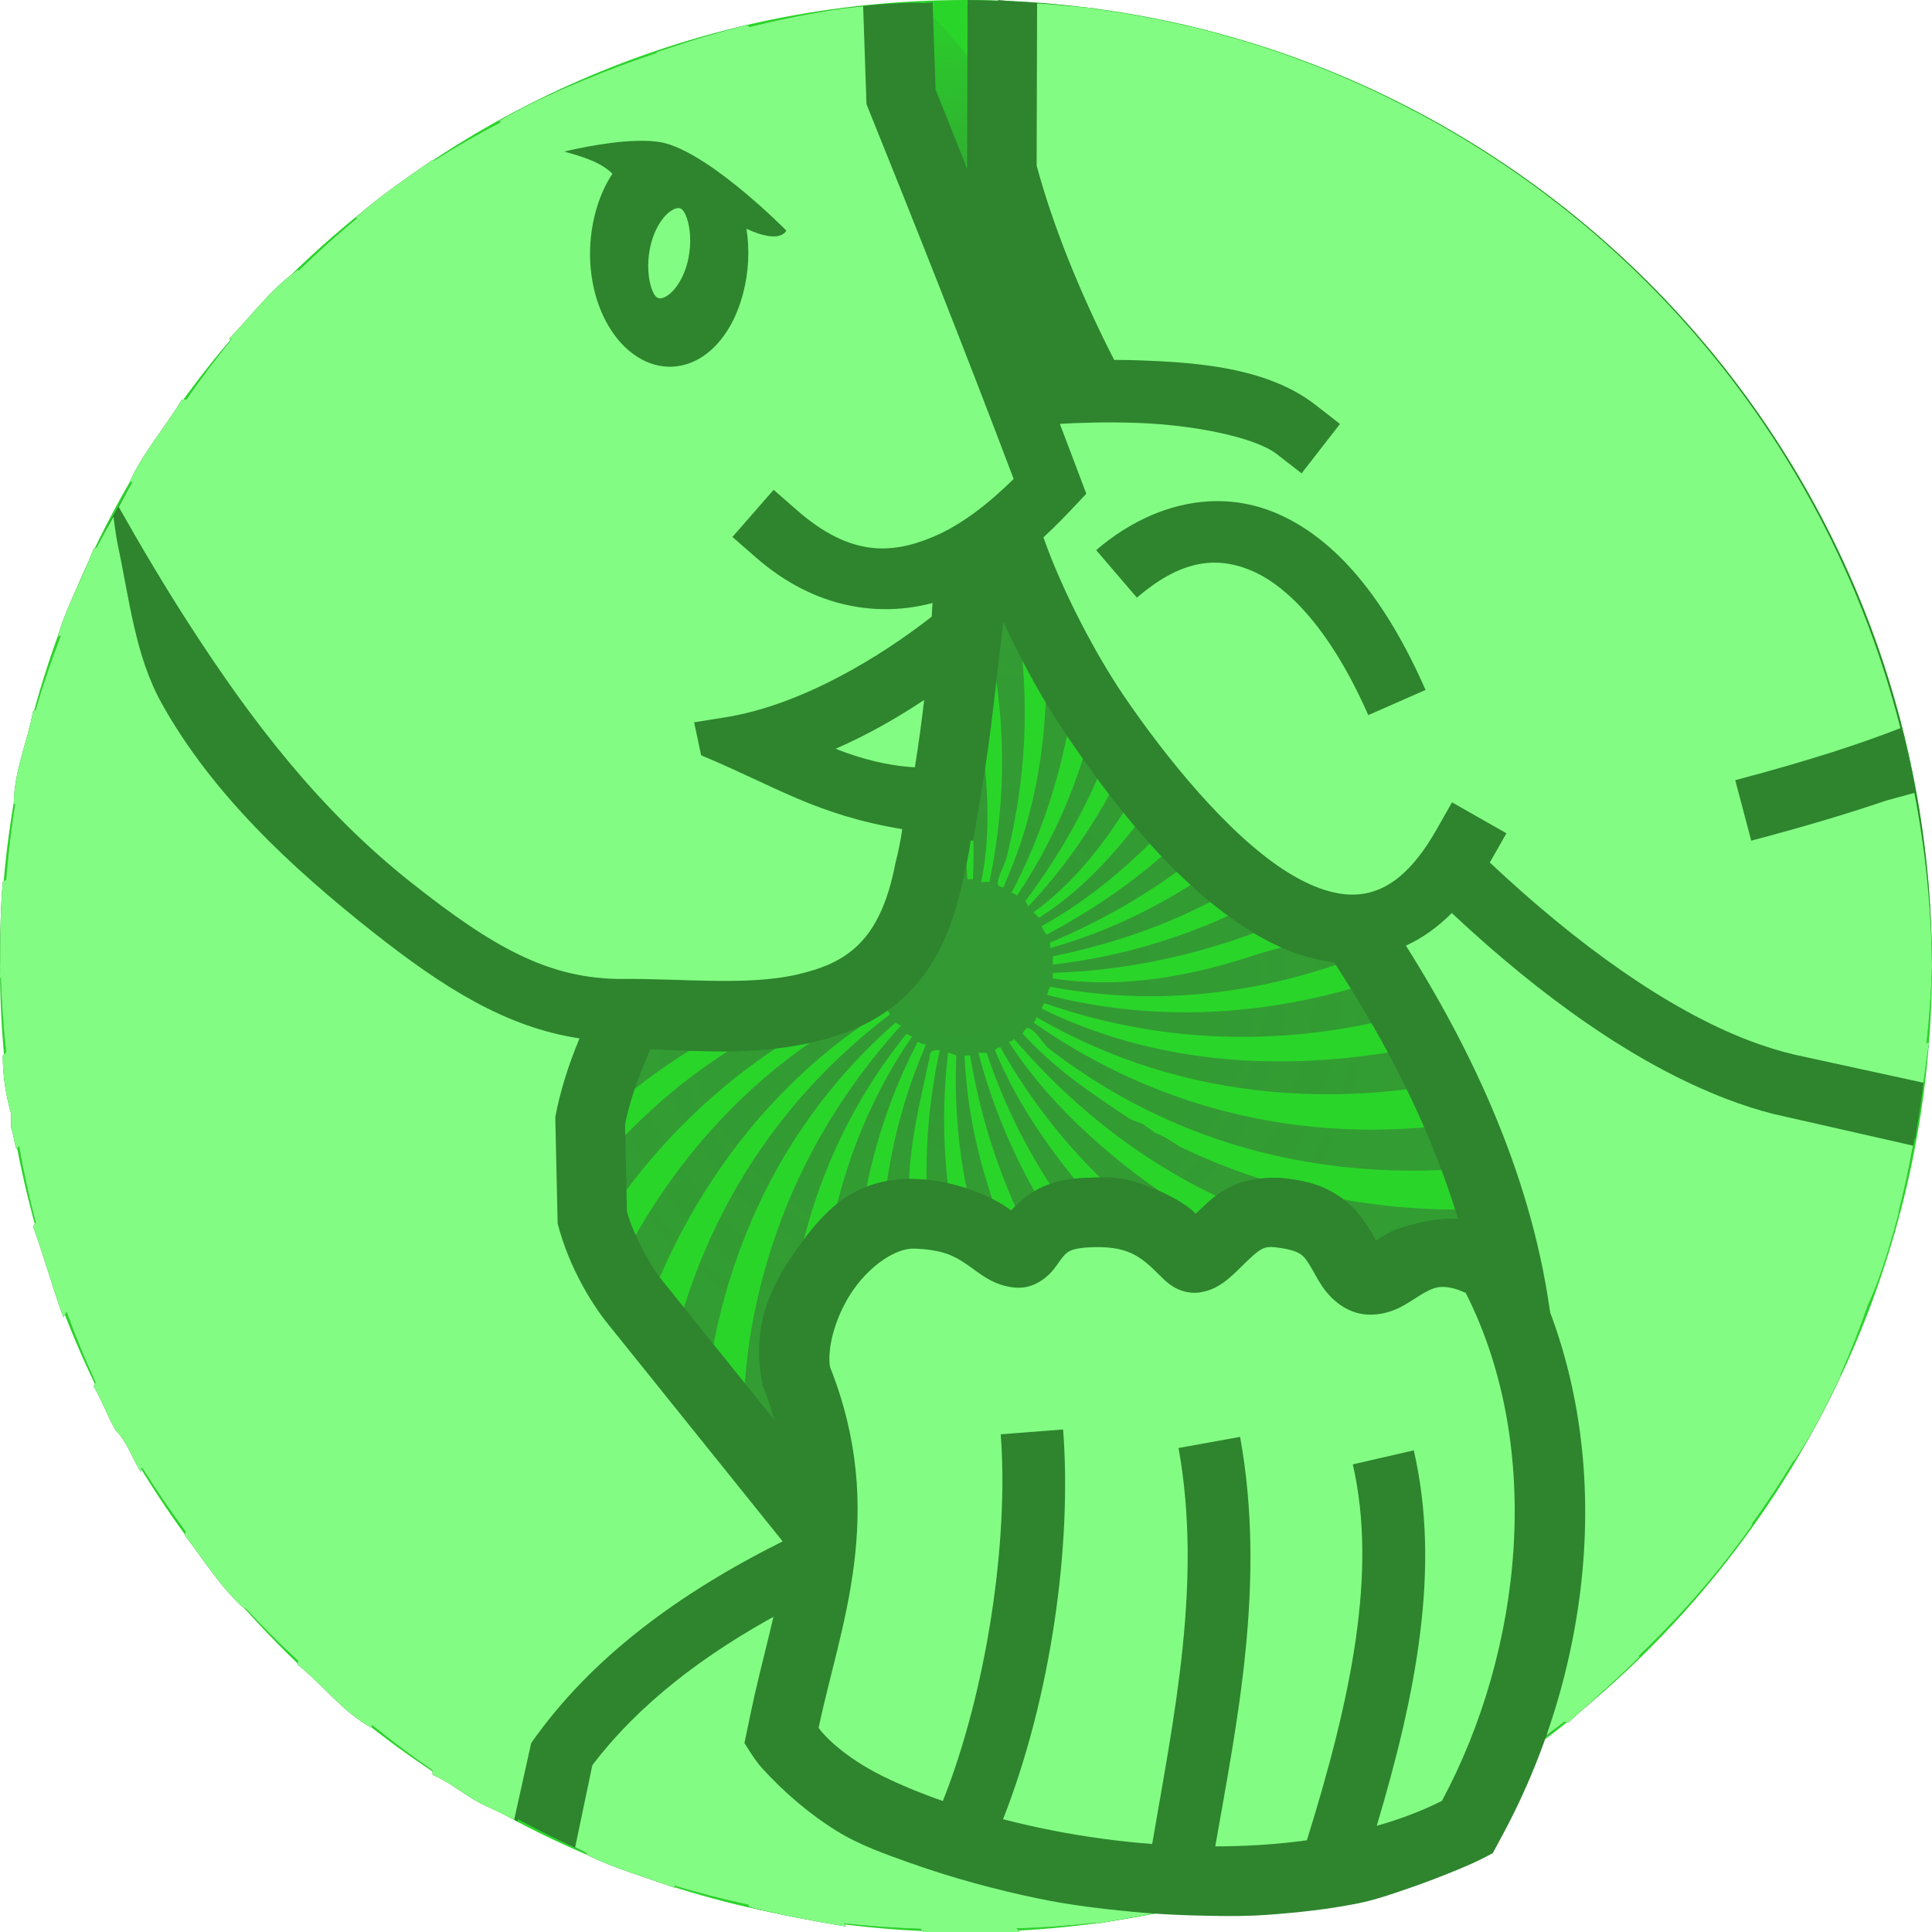
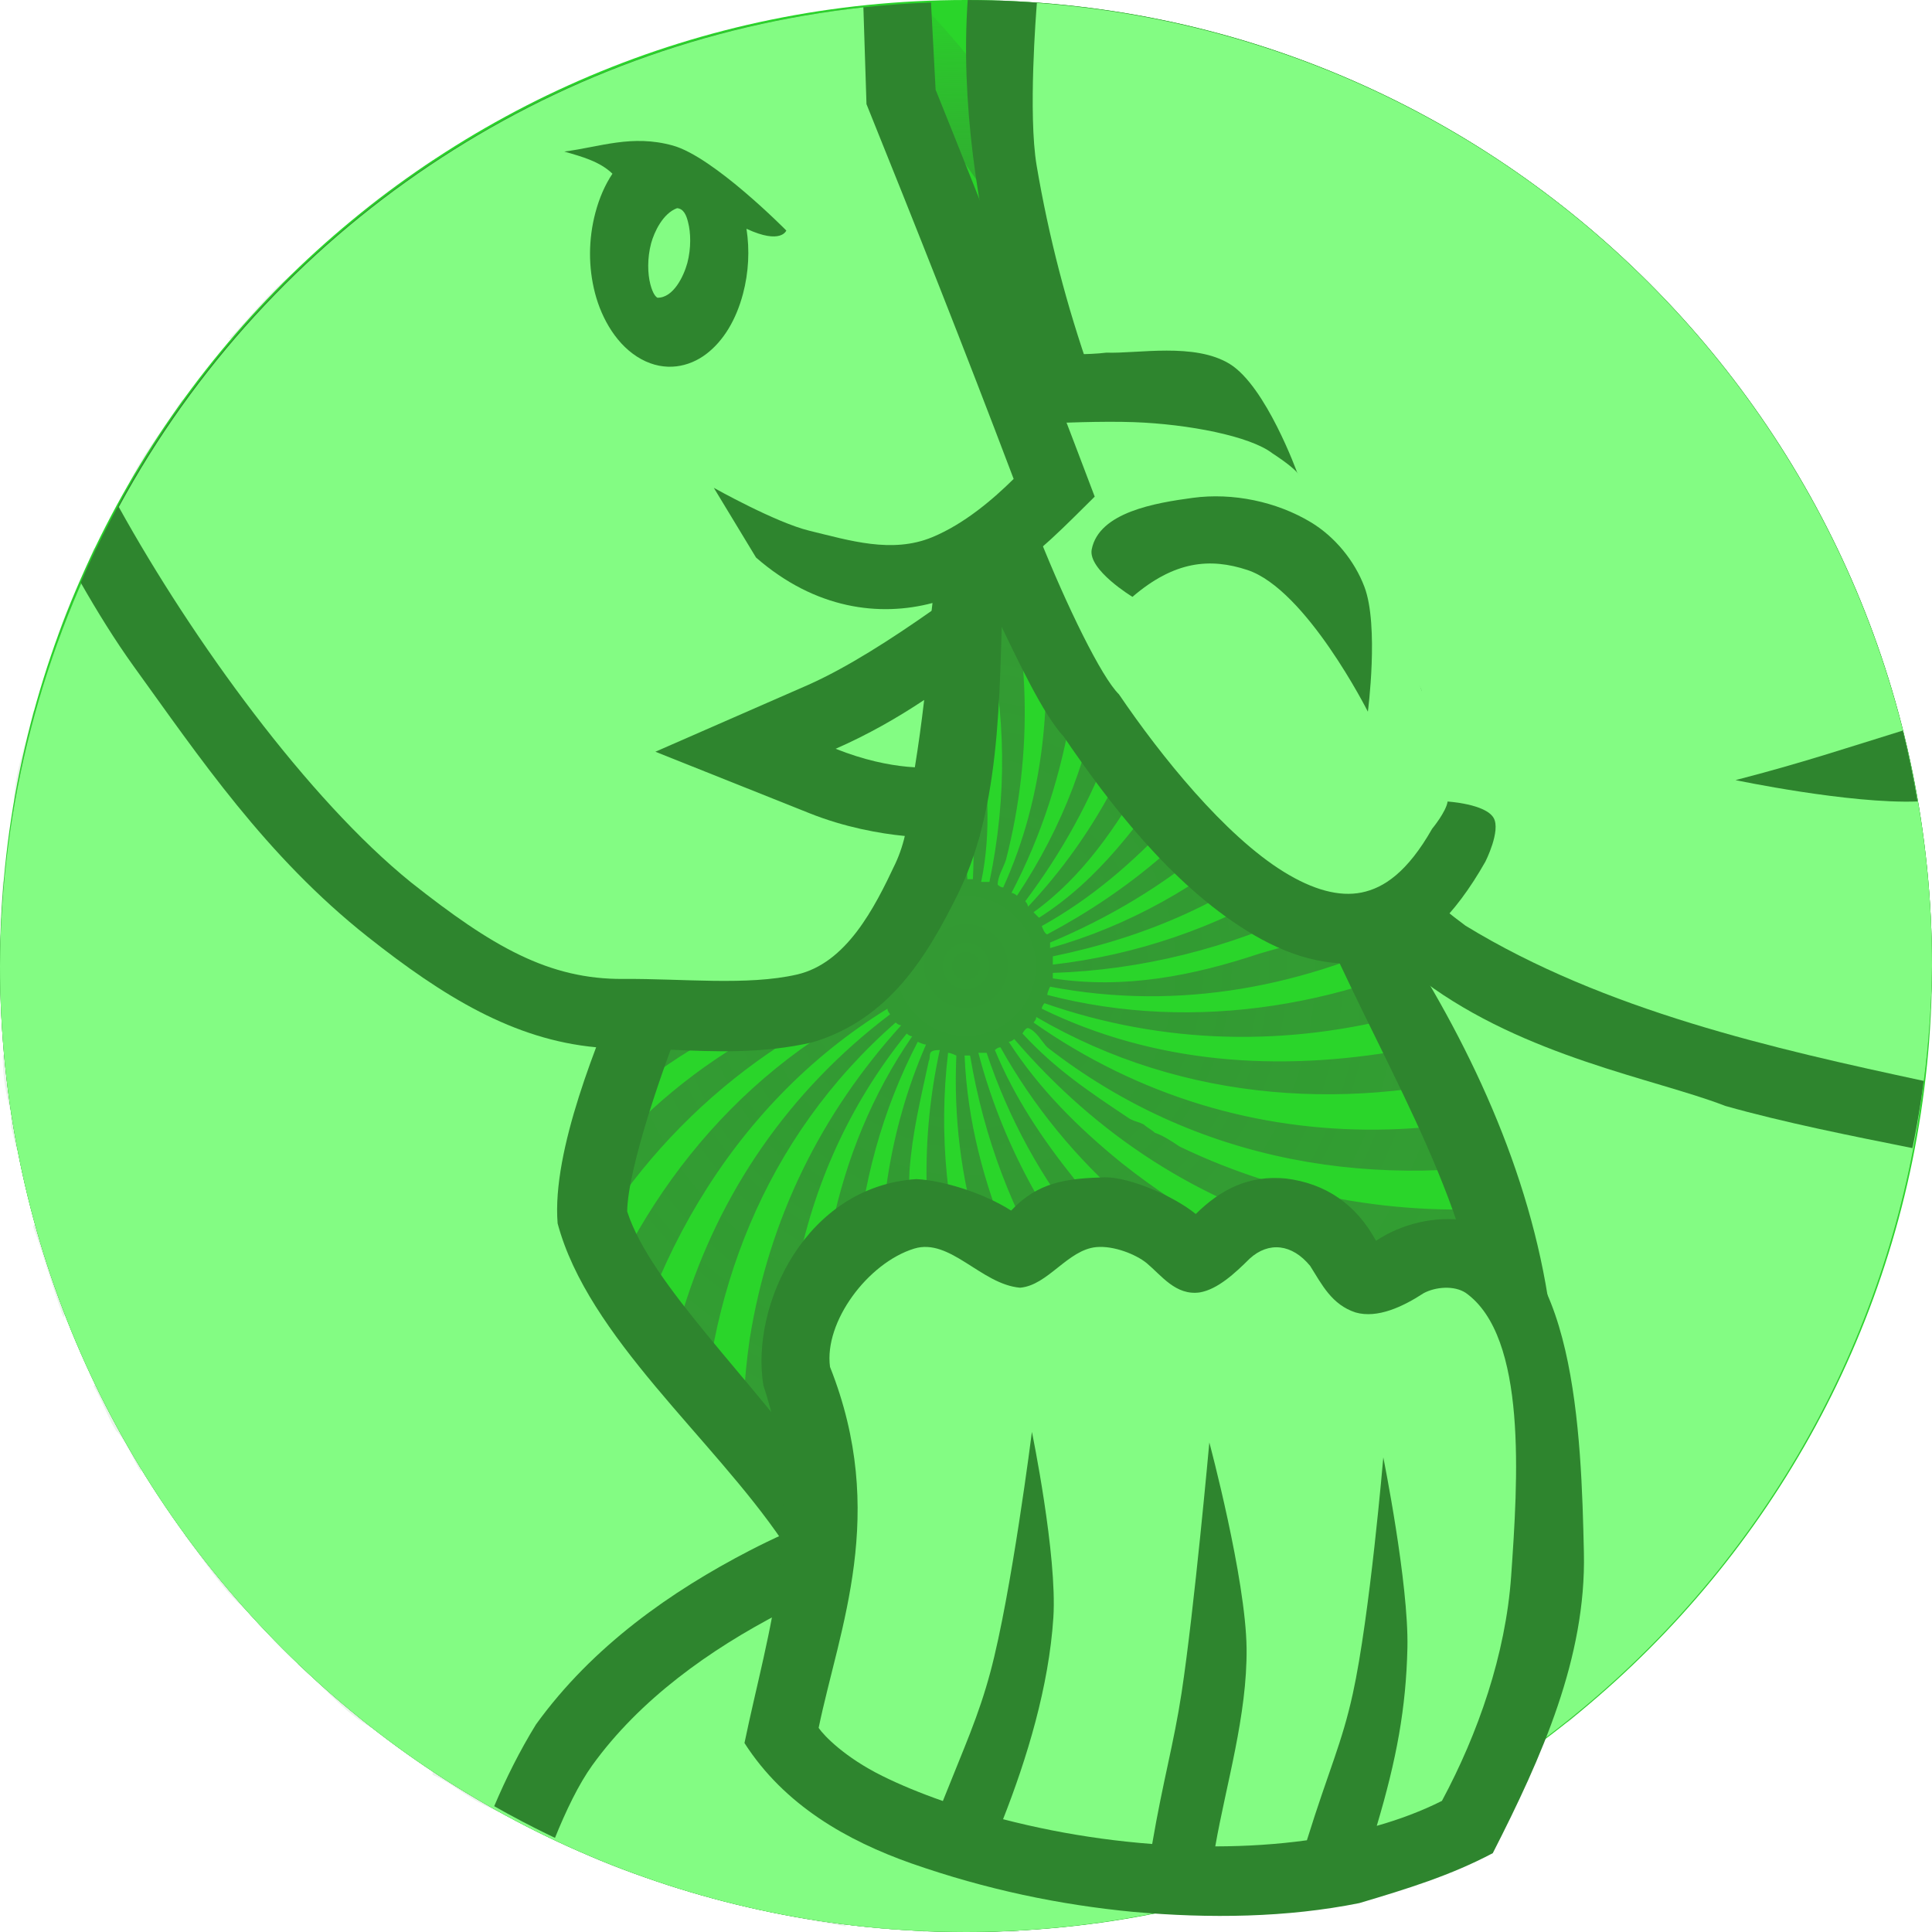
- <svg xmlns="http://www.w3.org/2000/svg" height="500" viewBox="0 0 500 500" width="500">
+ <svg xmlns="http://www.w3.org/2000/svg" xmlns:xlink="http://www.w3.org/1999/xlink" height="500" viewBox="0 0 500 500" width="500">
  <radialGradient id="a" cx="1250" cy="1250.001" gradientTransform="matrix(0 -1 1 0 -.0005 2500)" gradientUnits="userSpaceOnUse" r="250">
    <stop offset="0" stop-color="#393" />
    <stop offset=".738" stop-color="#393" stop-opacity=".9" />
    <stop offset="1" stop-color="#393" stop-opacity=".1" />
  </radialGradient>
  <g transform="translate(-1000 -1000)">
    <circle cx="1250" cy="1250" fill="#2ad52a" r="250" />
    <path d="m1258.918 1271.042c17.114 30.666 44.226 53.498 76.313 67.05 47.089 19.252 101.303 18.539 148.35-.718 3.584-7.846 5.709-15.693 7.876-23.535-44.255 22.827-95.594 29.954-144.808 16.402-20.669-5.701-39.255-15.694-56.348-29.245-11.414-9.268-21.402-19.252-29.245-31.383.712 0 1.425-.713 1.425-.713 21.398 24.962 47.789 42.084 79.167 50.64 47.089 12.131 94.886 6.422 137.683-16.402 1.417-.713 2.834-.713 4.25-1.429 4.292-2.85 7.876-4.988 12.126-7.134 1.417-8.551 2.167-16.406 3.584-24.961-2.875 1.429-5.001 3.567-7.834 5.709-2.875 1.425-5.001 2.846-7.876 4.988-54.173 34.954-120.514 44.23-178.312 16.41-2.125-1.429-4.292-2.859-6.417-3.571-.709-.713-2.125-1.421-2.834-2.134-1.458-.721-2.167-.721-3.58-1.429-10.697-7.134-19.261-12.839-27.82-22.111 0 0 .717-1.433 1.425-1.433 2.146.713 3.571 3.571 4.996 5.001 38.521 29.954 85.61 37.805 132.657 27.816 10.001-2.138 18.544-4.284 27.836-7.843 16.419-7.134 31.379-13.556 46.339-24.261 5-4.271 10.001-7.126 15.002-10.689 2.125-2.146 4.25-4.28 7.126-6.426-.709-8.559-.709-16.398-1.417-24.961-2.167 2.138-4.292 4.992-6.417 7.13-5.001 4.284-9.293 7.851-13.585 12.127-5.667 4.992-12.085 8.559-17.794 13.552-5 3.567-10.001 5.709-15.002 8.555-55.631 33.529-123.389 37.096-178.308-1.421 0 0 .712-.717.712-1.425 77.042 44.939 176.887 9.272 227.518-58.491-2.125-7.847-4.25-16.41-5.709-24.249-28.503 44.935-72.008 79.885-126.931 91.295-32.129 5.709-64.216 3.571-93.452-10.697 0-.713.712-1.425.712-1.425 30.649 10.701 62.778 11.414 94.157 2.854 17.835-4.997 33.504-12.843 49.922-22.824 8.584-5.705 15.002-11.414 22.836-17.831 12.126-11.41 22.086-22.115 32.087-36.38 5-7.847 10.001-14.981 14.252-23.545-3.542-7.838-5.709-15.685-9.959-22.815-4.292 11.406-10.001 22.107-16.419 32.808-7.126 11.414-14.252 21.398-23.544 31.379-14.252 14.985-29.253 27.82-47.797 37.805-35.629 19.261-76.3 26.395-114.822 16.406 0-.708.717-2.138.717-2.138 33.512 6.417 66.349 0 96.269-14.981 30.67-15.69 54.965-39.23 73.467-69.184 10.001-16.406 17.127-32.096 22.836-49.219-5-7.134-8.543-14.26-14.252-20.682-3.584 17.831-9.293 34.233-17.835 50.635-.709 1.438-.709 2.859-1.417 4.284-15.71 29.245-35.671 52.777-64.216 72.042-6.417 4.28-13.543 7.13-19.96 11.414-6.418 3.563-13.543 4.997-20.669 7.13-17.127 5.705-34.971 9.276-53.514 6.417v-1.421c22.844-.713 45.639-6.417 66.349-16.41 2.125-1.421 4.25-2.134 6.417-3.567 14.96-8.559 27.087-18.54 39.213-30.671 3.584-4.28 7.126-7.843 10.71-12.127 1.417-2.138 2.834-4.28 5.001-6.417 20.669-30.675 33.504-62.049 37.796-96.999-5.709-6.426-11.418-12.843-17.835-17.831-.709 42.076-12.835 81.31-38.504 116.969-27.128 36.375-65.633 59.924-109.146 64.908 0-.713 0-2.138 0-2.138 24.261-4.992 45.639-14.26 64.932-29.954 19.961-16.41 34.921-34.954 46.339-57.061 16.419-33.525 23.544-69.909 21.419-106.284-6.459-4.996-12.877-9.98-20.002-14.26 2.167 17.831 2.875 35.663 1.417 54.211-1.417 9.98-2.834 19.256-4.959 29.237-3.584 14.981-8.584 28.529-15.71 42.093-19.961 37.792-53.506 68.471-94.144 79.885 0-.713 0-1.433 0-1.433 30.678-12.839 55.64-33.517 74.183-62.766 2.833-4.276 5-9.272 7.126-13.552 7.834-13.552 12.126-27.099 14.96-42.084 0-1.421 1.458-2.142 1.458-3.567 5.709-31.387 5.709-62.053-2.167-92.011-7.126-4.28-14.252-7.847-22.086-10.697 12.127 34.242 14.96 70.613 8.543 107.705-3.542 15.694-7.834 30.67-14.96 44.935-4.292 7.847-8.584 14.977-13.585 22.824-14.96 20.682-32.791 35.663-54.19 47.072-.712 0-1.425-2.134-1.425-2.134 12.835-7.134 23.528-16.41 33.529-27.103 16.377-17.835 27.086-39.234 34.254-62.062 13.543-46.36 7.834-94.862-10.71-138.371-7.876-2.138-15.71-4.992-24.253-6.417 14.252 27.108 24.961 57.061 27.086 88.448 2.125 31.379-2.834 62.762-17.127 91.295-1.417 2.142-2.834 4.28-3.542 6.422-.709.717-1.458 2.138-2.167 2.85-.709 1.429-.709 2.138-1.417 3.567-10.71 14.981-20.677 29.241-36.371 39.226 0 0-.709-.708-1.421-1.421 12.839-9.276 21.394-22.119 29.249-35.667 36.379-60.624 27.087-131.958-8.568-190.44-2.134-2.854-3.567-4.997-4.992-7.851-8.559-.713-16.406-1.421-24.965-2.134 6.417 8.555 12.126 17.115 18.544 26.387 6.422 10.701 10.701 20.686 15.694 31.387 4.996 12.122 7.83 23.536 10.705 36.38 9.251 50.64-2.167 103.417-37.1 140.509 0-.708-.709-1.421-.709-1.421 19.256-25.682 29.224-53.498 31.391-84.169 3.542-54.919-20.694-109.13-58.498-148.36-8.559 0-16.402.708-24.961 2.134 29.953 25.682 52.777 57.774 64.903 95.583.717 2.854.717 4.992 2.146 7.843.712 1.434.712 2.855.712 4.284.712 1.425 1.421 2.142 1.421 3.567 8.559 41.368 4.996 81.31-19.256 117.685 0 0-.712-.713-1.425-.713 7.847-14.977 12.839-30.67 15.694-47.785 2.138-14.985 2.138-29.954 0-44.939-7.847-54.203-40.659-101.283-84.168-131.954-7.847 2.138-15.694 4.28-23.536 7.13 52.069 29.241 92.011 80.606 99.857 141.23 2.85 25.678.712 51.361-9.985 74.892-.712 0-1.429-.713-1.429-.713 0-2.142 1.429-4.28 2.142-6.422 7.134-27.816 6.417-56.344-2.142-83.448-6.413-19.257-14.268-36.384-26.395-52.786-2.138-2.134-3.559-4.28-4.988-6.417-21.398-25.682-46.359-44.935-75.605-59.199-7.847 2.85-14.981 6.417-22.107 10.693 7.126 2.854 14.26 4.992 20.677 9.272 1.429.717 2.854.717 4.28 1.425 29.953 14.981 54.21 34.95 74.183 62.77 26.386 37.092 37.088 79.176 27.816 123.398 0 0-1.429 0-2.138 0 2.846-13.556 1.421-26.391 0-39.951-2.138-17.827-7.851-33.517-16.41-49.206-9.268-18.544-22.107-34.954-37.804-49.935-12.835-11.406-26.386-20.686-41.363-29.241-1.434-.713-2.854-.713-4.284-1.429-13.556-7.126-27.816-12.118-42.084-17.115-7.13 4.997-13.552 9.272-19.969 14.973 27.82 5.001 53.494 14.985 78.455 29.254 1.433.708 1.433 2.138 2.859 2.846 48.501 29.962 81.309 82.743 78.463 139.088h-1.433c-2.138-42.797-23.536-81.31-55.627-109.847-2.142-1.421-4.284-2.85-6.417-4.984-.717-.717-2.15-1.433-3.575-2.142-.717-.717-1.425-2.138-2.846-2.85-32.104-22.828-67.049-34.954-104.862-37.809-7.126 4.992-12.122 12.127-17.827 17.836 44.934-.713 87.735 10.697 125.535 38.517 34.237 24.961 57.065 60.624 63.482 101.279-.709 0-2.142 0-2.142 0-11.41-48.498-45.647-84.165-88.444-105.563-4.992-2.134-9.984-4.284-14.973-5.705-30.678-12.127-63.491-15.69-95.586-12.839-4.28 7.134-9.984 13.547-13.552 21.398 27.82-6.418 55.636-5.705 84.164-.708 1.434 0 2.146 1.421 3.575 1.421 37.088 7.847 69.183 24.961 93.436 53.498.712.713 2.138 1.425 2.85 2.138 11.414 14.981 21.398 29.249 26.386 47.077 0 0-.712.713-1.425.713-22.111-50.644-71.325-84.165-126.244-92.728-14.268-2.138-28.532-2.85-42.797-2.138-16.41.713-32.812 3.567-49.222 7.847-2.842 7.843-7.122 14.977-9.264 22.828 54.206-20.686 116.968-22.111 169.036 8.555 24.257 14.268 42.801 32.817 56.352 56.349-.712 0-2.142.713-2.142.713-23.532-34.95-56.34-54.919-96.286-64.191-46.364-9.989-92.731-2.142-133.378 17.831-1.429 7.847-5.001 15.689-5.001 24.249 12.126-8.559 26.395-14.264 40.659-19.977 16.406-6.413 32.804-9.264 49.927-11.401 53.498-5.709 108.417 13.547 142.654 54.915-.712 0-1.425.717-1.425.717-32.812-32.1-77.746-47.793-122.677-45.651-40.667 2.138-79.18 17.831-111.984 41.372-.717 8.559-.717 16.41-.717 24.962 9.989-9.272 20.686-17.115 32.812-24.249 1.421-.713 2.138-2.142 3.563-2.854 54.21-31.383 121.256-39.23 176.891-6.417 4.28 2.85 7.847 5.705 12.126 7.843 2.854 1.429 4.988 4.28 7.847 6.426 0 0-.717.708-.717 1.421-7.843-5.705-16.406-9.272-24.965-14.268-5.701-2.134-11.41-4.276-17.114-6.418-32.095-9.985-65.624-8.551-98.432.713-26.395 7.847-49.218 21.403-71.325 38.517-1.425.713-1.425 2.859-2.859 3.567-6.417 4.997-11.41 9.989-17.11 15.694 0 4.988.708 9.989 2.134 14.977v3.571c.713 2.134.713 3.563 1.425 5.709 7.847-11.414 17.835-19.977 27.82-29.962 5.709-4.992 11.418-8.555 17.114-13.556 28.532-20.677 59.211-32.812 93.448-35.659 30.666-2.142 62.049 3.567 88.439 19.252-.717.717-1.429 1.433-1.429 1.433-10.697-5.705-21.394-8.563-33.52-10.701-14.973-3.567-29.245-3.567-44.222-2.854-59.915 4.992-111.271 43.51-143.362 92.011 2.846 7.851 4.988 15.689 7.843 23.536 21.398-40.659 54.919-74.896 97.007-94.149 12.835-5.709 25.67-9.276 39.938-12.127h4.28c24.257-4.992 48.505-1.421 71.329 6.417 0 .713-.712 1.429-.712 1.429-41.371-9.985-82.034-3.563-118.405 17.119-25.674 14.977-45.651 34.233-63.482 59.199-1.425 2.854-2.846 4.996-4.992 7.847-6.417 10.7-12.122 21.404-17.123 32.1 2.142 3.566 3.575 7.843 5.713 11.409 2.855 2.855 4.276 7.143 6.417 10.698 4.28-14.977 10.697-28.529 17.835-42.075 3.563-6.423 7.13-12.132 11.405-18.549 19.261-26.395 40.663-47.077 69.191-60.628 14.977-7.134 29.958-12.839 46.368-14.973 15.685-2.146 30.662-2.146 46.355 0v2.134c-40.655-3.567-81.318 10.697-113.409 37.8-34.954 29.249-56.348 69.191-66.337 112.701 4.996 6.417 9.272 13.548 15.698 19.257 7.843-84.165 75.6-165.475 163.335-167.621v2.146c-53.494 5.705-99.145 39.943-124.823 87.019-.712 1.416-.712 2.845-1.429 4.274-15.689 27.816-21.398 57.774-23.54 88.445 6.426 4.992 11.418 12.125 19.269 16.407-2.146-19.975.709-38.519 4.271-58.487 5.713-29.245 17.119-54.211 34.962-77.747 23.532-29.958 53.489-50.644 91.29-57.778 0 0 .712.713.712 1.425-9.985 2.854-19.973 7.134-29.962 12.122-2.134 1.433-4.276 2.146-6.421 3.575-16.402 9.98-29.237 22.107-41.363 37.084-17.119 22.115-27.816 44.938-34.237 72.046-2.134 11.414-4.28 22.824-4.992 34.237-.712 14.976 0 30.666 1.425 45.644 3.567 1.429 7.138 4.283 10.701 6.422 3.567 2.14 7.847 3.566 11.41 5.7-11.41-44.219-8.555-92.003 10.701-134.089 16.406-36.379 46.355-65.624 83.455-80.597v2.142c-79.888 39.226-104.854 141.934-76.321 221.111 7.134 3.563 14.977 5.696 22.819 8.556-14.973-34.951-22.107-72.038-17.114-110.556 6.421-47.789 31.387-92.007 72.037-116.977 0 .713.712 1.429.712 1.429-26.386 19.969-44.222 46.364-53.498 76.323-17.11 52.069-8.551 107.7 17.127 154.777 8.555 2.137 16.406 3.563 24.961 4.992-48.505-68.471-55.64-174.034 12.835-233.954 0 0 .717.717 1.433.717-20.686 22.82-34.237 49.927-39.23 81.306-2.863 19.973-2.146 39.23.717 59.206 0 1.426 1.421 2.139 1.421 3.563 3.563 23.537 12.835 43.51 24.249 64.191.717 1.434 2.138 2.147 2.854 3.576 4.28 8.546 9.989 15.689 15.694 22.82h24.961c-23.536-24.25-42.08-52.782-52.069-85.59-.709-2.85-.709-4.997-2.142-7.851-.712-1.421-.712-2.852-.712-4.276-.709-1.429-1.425-2.142-1.425-3.572-9.989-47.073-2.85-94.149 27.107-131.237 0 0 .712.713 1.425.713-20.682 29.958-27.107 67.046-22.823 102.716 6.417 49.923 32.808 94.859 70.612 126.954 7.847-1.426 16.389-2.847 24.265-4.276-12.126-9.272-23.553-18.544-34.246-29.958-7.138-7.846-12.843-14.981-19.265-23.537-9.264-12.843-14.977-25.677-21.394-39.946-2.142-4.992-2.859-9.985-4.992-14.976-11.414-38.522-9.276-79.89 9.268-115.553 0 0 1.429.717 2.142.717-19.261 44.218-13.552 94.866 9.268 137.659 18.552 34.238 46.385 60.633 78.471 79.885 7.834-2.85 15.668-5.705 22.836-9.277-14.293-5.701-25.711-13.547-38.546-22.819-17.835-13.552-32.8-27.105-44.209-45.652-13.552-15.689-20.686-35.662-27.107-55.632-4.28-17.12-5.705-34.237-4.992-51.356.712-9.989 2.85-18.548 4.992-28.533.712-1.425-.712-2.854 2.85-2.854-9.98 45.651 2.15 92.728 31.387 130.533 2.138 2.137 3.563 4.276 4.992 6.417 24.253 28.529 54.215 48.507 88.427 61.346 3.584-2.142 7.876-3.567 11.418-5.704 2.167-2.142 5-3.572 7.876-5.001.709-.71 1.417-1.421 2.125-2.135-36.379-9.277-69.175-27.816-97.007-54.923-3.567-4.28-7.13-7.846-10.697-12.127-27.816-33.525-41.371-75.609-36.371-117.689.704 0 2.138.713 2.138.713-1.433 32.096 7.838 62.054 26.39 89.873 4.988 7.851 9.98 14.273 16.402 21.399 5.717 5.704 11.426 10.696 17.094 16.401 15.71 12.843 32.129 22.828 50.672 30.674 15.668 6.417 31.379 10.698 47.797 14.265 6.417-5.706 12.835-11.409 18.544-17.12-24.253-1.429-47.089-7.138-69.216-16.41-2.834-1.424-4.959-2.137-7.834-3.563-23.544-11.409-43.505-25.674-60.624-45.647-3.567-4.996-7.847-9.272-11.414-14.976-2.854-4.285-4.992-8.569-7.843-12.844-2.142-4.28-4.284-9.272-6.422-13.552-6.422-15.689-10.701-31.387-11.414-48.502h1.429c7.13 42.797 29.958 78.459 65.616 104.146 37.087 26.382 78.467 37.084 121.264 37.084 5.709-6.422 10.71-12.84 15.668-19.973-16.377 2.853-33.504 1.429-49.922 0-15.668-1.431-30.67-5.706-45.63-10.703-5-2.137-10.001-4.275-15.002-6.409-43.505-19.981-77.73-58.499-89.856-104.858h2.138c11.414 34.233 34.237 62.053 65.632 81.314 5 2.85 9.251 4.993 13.543 7.848 40.671 19.968 86.302 24.961 129.806 16.402 5.001-7.126 8.584-14.977 12.127-22.112-67.049 19.262-147.642 8.561-195.427-48.505-.712-.713-2.142-1.421-2.859-2.138-8.555-10.701-15.689-21.394-20.682-33.525 0 0 .712-.708 1.429-.708" fill="url(#a)" fill-rule="evenodd" />
  </g>
-   <path d="m258.201.002c.051.068.096.137.146.205a250 250 0 0 0 -7.943-.197l-.123 43.615c-2.716-6.8-5.447-13.712-8.152-20.428l-.77-22.58a250 250 0 0 0 -3.02.217c-.038-.039-.073-.082-.111-.121-7.242 0-14.037.621-21.121 1.641a250 250 0 0 0 -23.059 4.623c-.255-.182-.5-.378-.756-.559-3.851 1.049-7.702 2.102-11.553 3.236a250 250 0 0 0 -6.939 2.25c-1.681.553-3.362 1.032-5.043 1.643.083.047.163.1.246.146a250 250 0 0 0 -18.771 7.002c-.01 0-.013-.01-.02-.01-.11.04-.208.094-.318.135a250 250 0 0 0 -6.787 2.885c-5.126 2.264-10.11 4.74-15 7.674.186.075.368.141.555.215a250 250 0 0 0 -17.268 9.924c-.139-.049-.275-.102-.414-.15-7.13 4.996-13.553 9.272-19.971 14.973.154.028.305.066.459.094a250 250 0 0 0 -15.059 13.504c-.13-.01-.255-.031-.385-.041-7.126 4.992-12.121 12.127-17.826 17.836.258 0 .512.017.77.014a250 250 0 0 0 -11.676 15.598c-.406.034-.815.042-1.221.078-4.28 7.134-9.984 13.547-13.551 21.398.268-.062.535-.1.803-.16a250 250 0 0 0 -9.338 17.1c-.247.064-.495.113-.742.178-2.842 7.843-7.122 14.977-9.264 22.828.254-.097.515-.177.77-.273a250 250 0 0 0 -6.529 19.238c-.215.105-.441.187-.656.293-1.429 7.847-5.002 15.689-5.002 24.248.119-.084.252-.149.371-.232a250 250 0 0 0 -2.336 19.611c-.289.205-.593.387-.881.594-.614 7.336-.679 14.214-.691 21.396a250 250 0 0 0 -.025.359 250 250 0 0 0 .021.293c0 .982-.021 1.916-.021 2.914.071-.066.146-.124.217-.189a250 250 0 0 0 1.379 19.301c-.299.299-.577.559-.879.861 0 4.988.708 9.988 2.133 14.977v3.572c.713 2.134.713 3.563 1.426 5.709.208-.302.451-.559.662-.857a250 250 0 0 0 4.314 19.83c-.224.334-.468.657-.689.992 2.846 7.851 4.989 15.689 7.844 23.535.259-.491.568-.954.83-1.443a250 250 0 0 0 7.502 18.291c-.155.329-.34.659-.494.988 2.142 3.566 3.575 7.842 5.713 11.408 2.855 2.855 4.276 7.144 6.418 10.699.109-.381.254-.738.365-1.117a250 250 0 0 0 11.303 16.559c-.076.326-.183.642-.258.969 4.996 6.417 9.272 13.547 15.697 19.256.011-.121.037-.242.049-.363a250 250 0 0 0 13.584 13.584c-.025.349-.065.696-.09 1.045 6.426 4.992 11.419 12.125 19.27 16.406-.03-.282-.036-.557-.064-.838a250 250 0 0 0 15.646 11.713c.038.412.062.835.102 1.246 3.567 1.429 7.138 4.283 10.701 6.422 3.567 2.14 7.847 3.567 11.41 5.701-.062-.239-.095-.485-.156-.725a250 250 0 0 0 17.828 8.764c.062.173.102.355.164.527 7.134 3.563 14.976 5.697 22.818 8.557-.085-.198-.154-.401-.238-.6a250 250 0 0 0 19.174 4.957c.114.211.215.428.33.639 8.555 2.137 16.406 3.563 24.961 4.992-.19-.269-.352-.562-.541-.832a250 250 0 0 0 19.869 1.42c.22.275.425.563.645.838h11.057 13.904c-.295-.304-.568-.628-.861-.934a250 250 0 0 0 20.543-1.469c.099.085.193.175.293.26 7.847-1.426 16.39-2.846 24.266-4.275-.351-.269-.689-.542-1.039-.811a250 250 0 0 0 19.701-5.275c.2.121.39.257.59.377 6.974-2.538 13.881-5.152 20.385-8.199a250 250 0 0 0 19.85-9.789c.133.05.261.11.395.16 3.584-2.142 7.876-3.566 11.418-5.703 2.167-2.142 5.002-3.573 7.877-5.002.709-.71 1.417-1.42 2.125-2.133-.033-.01-.065-.021-.098-.029a250 250 0 0 0 15.518-11.617c.336.074.662.159.998.232 2.211-1.966 4.39-3.931 6.572-5.896a250 250 0 0 0 3.32-3c2.99-2.74 5.909-5.48 8.65-8.223-.132-.01-.262-.025-.395-.033a250 250 0 0 0 18.447-19.629c3.877-4.677 7.578-9.422 11.16-14.574-.093.016-.188.023-.281.039a250 250 0 0 0 10.857-16.426c.044-.01.089-.012.133-.021 5.001-7.126 8.585-14.977 12.127-22.111-.067.019-.136.034-.203.053a250 250 0 0 0 7.297-18.584c.011 0 .022-.01.033-.012 1.986-4.349 3.492-8.698 4.838-13.047a250 250 0 0 0 2.438-8.416c.191-.691.409-1.383.6-2.074-.055.029-.113.053-.168.082a250 250 0 0 0 4.182-19.217c.082-.042.153-.087.236-.129.16-.968.261-1.873.406-2.824a250 250 0 0 0 1.795-12.506c.425-3.173.836-6.33 1.383-9.631-.266.132-.474.335-.729.479a250 250 0 0 0 1.438-20.092 250 250 0 0 0 -.01-.354s-0-.01.01-.01c-.01-.094-.01-.181-.016-.275a250 250 0 0 0 -173.297-237.236c-.019 0-.038-.011-.057-.016a250 250 0 0 0 -17.238-4.92c-.785-.196-1.588-.356-2.383-.535a250 250 0 0 0 -23.76-4.371c-.027-.053-.057-.095-.084-.148-1.254-.104-2.429-.208-3.656-.312a250 250 0 0 0 -18.008-1.539c-1.11-.094-2.169-.187-3.301-.281zm1.449 160.945c5.093 11.014 10.927 21.31 16.18 29.049 11.614 17.113 27.816 38.611 48.049 51.125 6.602 4.084 13.825 7.008 21.422 7.939l3.326 5.271c12.265 19.443 22.366 40.058 28.766 61.293-7.43-.438-15.919 2.356-17.459 3.182l-.006.004-.006.004c-2.447 1.315-2.92 1.711-3.809 2.309-.414-.77-.58-1.165-1.867-3.182-.46-.721-2.814-5.152-7.859-8.455-5.046-3.303-9.575-3.996-14.137-4.555l.004.002c-3.467-.426-9.304.052-13.533 2.125-4.229 2.074-6.002 4.062-7.441 5.379l-.002.002v.002c-.923.845-1.205 1.142-1.816 1.746-.551-.498-.671-.711-1.379-1.285-3.982-3.235-14.456-8.417-25.439-8.135-4.265.11-8.041.354-12.689 2.365-4.458 1.929-8.053 5.923-8.271 6.166-.578-.419-.679-.511-1.623-1.145-3.655-2.451-12.824-6.676-22.918-7-15.718-.506-23.553 7.784-30.854 18.068-7.313 10.3-11.437 19.927-9.248 33.414l.314 1.934.723 1.822c.962 2.424 1.552 4.701 2.258 7.023l-29.48-36.68c-1.797-2.309-6.333-9.548-8.602-17.102l-.5-22.643c.951-4.569 2.453-9.626 4.832-15.328l1.713-4.107c12.466.42 26.794 1.676 41.949-1.797 7.926-1.816 17.245-5.149 24.771-12.67 7.437-7.432 11.856-17.638 14.254-29.721.718-2.927 1.441-6.2 1.953-9.85l.682.043 2.621-16.092c.955-5.862 1.796-11.964 2.527-18.24z" fill="#2e852e" />
-   <path d="m268.402.873-.119 41.988c4.05 14.966 10.847 32.256 20.055 50.281 2.219.009 4.497.038 6.869.125 11.444.415 24.284 1.337 35.131 5.768 3.616 1.476 7.009 3.343 10.055 5.711l6.396 4.971-9.939 12.789-6.396-4.969c-5.758-4.473-21.797-7.569-35.834-8.08-8.369-.304-15.732-.033-20.332.236 1.684 4.415 3.371 8.858 5.064 13.355l1.785 4.732-3.469 3.678c-1.899 2.014-4.478 4.714-7.633 7.609 5.159 14.641 14.001 30.967 20.688 40.818 10.866 16.01 27.358 36.483 42.625 45.926 7.634 4.722 14.412 6.535 20.162 5.377 5.751-1.159 11.875-5.253 18.27-16.504l4.004-7.043 14.084 8.008-4.004 7.039c-.102.177-.205.343-.307.518 22.775 21.438 46.13 38.062 67.041 46.062 4.078 1.56 8.038 2.784 11.879 3.686l33.293 7.25a250 250 0 0 0 .139-.961c.425-3.173.836-6.33 1.383-9.631-.266.132-.474.335-.729.479a250 250 0 0 0 1.438-20.092 250 250 0 0 0 -.01-.354s-0-.01.01-.01c-.01-.094-.01-.181-.016-.275a250 250 0 0 0 -4.551-44.154l-7.182 1.949c-9.101 3.111-20.501 6.576-35.033 10.416l-4.139-15.66c19.997-5.286 32.962-9.652 42.744-13.467a250 250 0 0 0 -165.137-176.32c-.019 0-.038-.011-.057-.016a250 250 0 0 0 -17.238-4.92c-.785-.196-1.588-.356-2.383-.535a250 250 0 0 0 -23.76-4.371c-.027-.053-.057-.095-.084-.148-1.254-.104-2.429-.208-3.656-.312a250 250 0 0 0 -11.107-.949zm-45.02.762c-2.085.228-4.159.414-6.275.719a250 250 0 0 0 -23.059 4.623c-.255-.182-.5-.378-.756-.559-3.851 1.049-7.702 2.102-11.553 3.236a250 250 0 0 0 -6.939 2.25c-1.681.553-3.362 1.032-5.043 1.643.083.047.163.1.246.146a250 250 0 0 0 -18.771 7.002c-.01 0-.013-.01-.02-.01-.11.04-.208.094-.318.135a250 250 0 0 0 -6.787 2.885c-5.126 2.264-10.11 4.74-15 7.674.186.075.368.141.555.215a250 250 0 0 0 -17.268 9.924c-.139-.049-.275-.102-.414-.15-7.13 4.996-13.553 9.272-19.971 14.973.154.028.305.066.459.094a250 250 0 0 0 -15.059 13.504c-.13-.01-.255-.031-.385-.041-7.126 4.992-12.121 12.127-17.826 17.836.258 0 .512.017.77.014a250 250 0 0 0 -11.676 15.598c-.406.034-.815.042-1.221.078-4.28 7.134-9.984 13.547-13.551 21.398.268-.062.535-.1.803-.16a250 250 0 0 0 -3.58 6.555c5.913 10.5 12.063 20.812 18.385 30.6 15.879 24.586 33.52 47.781 57.264 66.561 20.921 16.547 35.568 25.12 54.982 24.975 15.223-.113 32.052 1.798 44.852-1.135 12.797-2.932 21.558-8.458 25.477-28.688.736-2.981 1.398-5.918 1.793-8.947-22.396-3.723-32.819-11.104-52.047-19.109l-1.811-8.539 7.996-1.279c19.824-3.168 40.19-15.665 53.49-26.064.076-1.169.139-2.352.205-3.529-13.601 3.599-30.293 1.663-45.674-11.771l-6.102-5.328 10.658-12.201 6.1 5.328c13.828 12.078 24.515 11.254 34.941 6.943 8.374-3.462 15.82-9.889 21.078-15.082-12.892-34.065-25.519-65.838-38.086-96.998zm-58.689 34.816c2.868-.085 5.576.082 7.697.678 12.325 3.46 31.104 22.525 31.104 22.525s-1.314 3.731-10.303-.447c.853 5.557.559 11.279-.889 16.77-1.799 6.824-5.075 12.25-9.518 15.633-4.442 3.381-10.648 4.72-16.828 1.342-6.181-3.378-10.202-10.307-11.965-17.08-1.764-6.771-1.714-13.962.084-20.785 1.02-3.864 2.514-7.279 4.424-10.129-3.229-3.145-7.866-4.413-12.463-5.734 0 0 10.051-2.517 18.656-2.771zm10.531 17.424c-.487.079-1.142.348-2.004 1.004-1.722 1.311-3.678 4.164-4.713 8.094-1.037 3.929-.891 7.933-.207 10.561.683 2.627 1.458 3.305 1.848 3.518.392.214 1.287.445 3.01-.865 1.723-1.312 3.679-4.162 4.715-8.094 1.037-3.929.889-7.931.205-10.559-.684-2.627-1.461-3.308-1.852-3.521-.195-.106-.515-.216-1.002-.137zm137.77 75.869c1.458-.076 2.917-.074 4.371.012 3.879.228 7.733 1.039 11.494 2.471v.002c.484.185.97.378 1.451.584 15.423 6.577 28.235 22.114 38.627 45.744l-14.83 6.52c-9.434-21.455-20.467-33.232-30.152-37.361-9.685-4.131-18.879-2.348-29.73 6.955l-10.541-12.299c8.917-7.646 19.107-12.092 29.311-12.627zm-283.639 4.014a250 250 0 0 0 -4.369 8.002c-.247.064-.495.113-.742.178-2.842 7.843-7.122 14.977-9.264 22.828.254-.097.515-.177.77-.273a250 250 0 0 0 -6.529 19.238c-.215.105-.441.187-.656.293-1.429 7.847-5.002 15.689-5.002 24.248.119-.084.252-.149.371-.232a250 250 0 0 0 -2.336 19.611c-.289.205-.593.387-.881.594-.614 7.336-.679 14.214-.691 21.396a250 250 0 0 0 -.025.359 250 250 0 0 0 .021.293c0 .982-.021 1.916-.021 2.914.071-.066.146-.124.217-.189a250 250 0 0 0 1.379 19.301c-.299.299-.577.559-.879.861 0 4.988.708 9.988 2.133 14.977v3.572c.713 2.134.713 3.563 1.426 5.709.208-.302.451-.559.662-.857a250 250 0 0 0 4.314 19.83c-.224.334-.468.657-.689.992 2.846 7.851 4.989 15.689 7.844 23.535.259-.491.568-.954.83-1.443a250 250 0 0 0 7.502 18.291c-.155.329-.34.659-.494.988 2.142 3.566 3.575 7.842 5.713 11.408 2.855 2.855 4.276 7.144 6.418 10.699.109-.381.254-.738.365-1.117a250 250 0 0 0 11.303 16.559c-.076.326-.183.642-.258.969 4.996 6.417 9.272 13.547 15.697 19.256.011-.121.037-.242.049-.363a250 250 0 0 0 13.584 13.584c-.025.349-.065.696-.09 1.045 6.426 4.992 11.419 12.125 19.27 16.406-.03-.282-.036-.557-.064-.838a250 250 0 0 0 15.646 11.713c.038.412.062.835.102 1.246 3.567 1.429 7.138 4.283 10.701 6.422 3.246 1.948 7.034 3.353 10.383 5.189l4.406-19.848c15.423-22.031 38.077-38.7 65.078-52.201l-45.9-57.111c-3.235-4.158-9.373-13.583-12.334-25.172l-.607-27.506c1.177-6.344 3.24-13.124 6.268-20.381-19.149-2.89-35.439-13.265-53.629-27.652-21.013-16.621-41.483-35.656-54.514-59.066-6.853-12.312-8.346-26.956-11.297-40.734-.526-2.458-.801-5.008-1.178-7.521zm209.82 47.391c-6.836 4.554-14.563 8.983-22.91 12.635 7.306 2.916 13.58 4.178 18.523 4.65.705.067 1.332.102 1.973.143.906-5.561 1.711-11.397 2.414-17.428zm136.553 55.143c-3.705 3.711-7.684 6.529-11.877 8.438 19.321 30.629 34.354 64.779 38.053 101.061l.189 1.844c10.411 33.632 7.32 70.765-5.299 103.971a250 250 0 0 0 8.07-6.043c.336.074.662.159.998.232 2.211-1.966 4.39-3.931 6.572-5.896a250 250 0 0 0 3.32-3c2.99-2.74 5.909-5.48 8.65-8.223-.132-.01-.262-.025-.395-.033a250 250 0 0 0 18.447-19.629c3.877-4.677 7.578-9.422 11.16-14.574-.093.016-.188.023-.281.039a250 250 0 0 0 10.857-16.426c.044-.01.089-.012.133-.021 5.001-7.126 8.585-14.977 12.127-22.111-.067.019-.136.034-.203.053a250 250 0 0 0 7.297-18.584c.011 0 .022-.01.033-.012 1.986-4.349 3.492-8.698 4.838-13.047a250 250 0 0 0 2.438-8.416c.191-.691.409-1.383.6-2.074-.055.029-.113.053-.168.082a250 250 0 0 0 3.793-17.432l-36.143-8.201c-4.029-1.032-8.078-2.336-12.131-3.887-23.578-9.022-47.803-26.297-71.08-48.109zm-92.623 86.471c-6.321.163-6.989 1.344-8.104 2.613-.558.635-1.065 1.52-2.285 3.104-1.221 1.585-4.473 4.678-8.734 4.777-3.643.085-6.838-1.347-8.939-2.652-2.102-1.307-3.525-2.504-5.01-3.5-2.97-1.992-5.986-3.719-13.471-3.959-4.361-.14-10.832 3.785-15.598 10.498-4.676 6.586-6.969 15.113-6.158 20.111 15.084 38.02 2.427 67.465-2.945 93.426 1.422 2.049 6.743 7.603 16.455 12.42 4.555 2.26 9.854 4.455 15.695 6.498 11.389-28.645 17.09-67.452 14.971-94.904l16.15-1.25c2.338 30.262-3.227 69.549-15.541 100.867 4.078 1.056 8.304 2.022 12.635 2.877 8.363 1.65 17.11 2.859 25.957 3.535 5.613-32.834 13.059-67.959 6.82-102.482l15.939-2.881c6.816 37.722-.887 74.178-6.434 105.982 8.04-.015 16.014-.518 23.713-1.582 11.453-36.769 18.296-69.402 11.879-97.277l15.787-3.637c6.994 30.382.669 62.785-9.586 97.18 5.983-1.7 11.648-3.839 16.863-6.457 20.833-38.769 26.525-91.273 6.154-131.484-.445-.17-.932-.375-1.398-.562-.467-.186-.911-.355-1.273-.455-4.223-1.172-5.884-.142-8.207 1.104-1.547.831-3.232 2.153-5.9 3.574-2.669 1.42-7.288 2.798-11.73 1.416-4.003-1.245-6.908-4.23-8.492-6.561-1.583-2.33-2.41-4.165-3.246-5.475-1.672-2.619-2.111-3.981-9.012-4.826-2.905-.357-3.993.507-6.633 2.922-1.32 1.207-2.733 2.752-4.582 4.396-1.848 1.645-4.307 3.736-8.363 4.359-2.94.45-5.455-.624-6.863-1.498-1.407-.872-2.199-1.661-2.93-2.365-1.46-1.408-2.578-2.621-3.957-3.74-2.758-2.241-6.042-4.306-13.627-4.111zm-80.857 94.527c-20.332 10.995-36.954 23.79-48.943 39.535l-4.455 21.246a250 250 0 0 0 2.912 1.432c.062.173.102.355.164.527 7.134 3.563 14.976 5.697 22.818 8.557-.085-.198-.154-.401-.238-.6a250 250 0 0 0 19.174 4.957c.114.211.215.428.33.639 8.555 2.137 16.406 3.563 24.961 4.992-.19-.269-.352-.562-.541-.832a250 250 0 0 0 19.869 1.42c.22.275.425.563.645.838h11.057 13.904c-.295-.304-.568-.628-.861-.934a250 250 0 0 0 20.543-1.469c.099.085.193.175.293.26 7.268-1.321 15.096-2.637 22.475-3.959-12.78-.478-25.396-1.976-37.26-4.316-18.429-3.638-35.094-9.078-47.975-15.467-12.88-6.391-23.007-12.818-25.682-25.807 1.905-11.924 4.628-21.49 6.811-31.02z" fill="#83fc83" stroke-width="36" />
-   <path d="m194.234 443.531-1.564 7.566s2.671 4.443 4.404 6.348c5.707 6.27 12.241 11.927 19.446 16.397 5.945 3.689 12.652 6.036 19.248 8.37 10.752 3.806 21.809 6.814 32.977 9.135 8.087 1.68 16.315 2.667 24.537 3.445 7.065.669 14.168.949 21.264 1.049 4.498.063 9.006.046 13.492-.287 7.961-.591 15.936-1.433 23.757-3.034 3.202-.656 6.33-1.647 9.431-2.681 6.781-2.26 13.479-4.798 20.018-7.686 1.735-.766 5.086-2.553 5.086-2.553l2.693-5.014c23.394-43.534 30.191-101.087 6.355-148.139l-3.137-6.193-12.645-4.367c-6.16-1.884-17.831 1.936-19.662 2.917l-.006.004-.006.004c-2.447 1.315-2.92 1.711-3.809 2.309-.414-.77-.58-1.165-1.867-3.182-.46-.721-2.814-5.152-7.859-8.455s-9.575-3.996-13.587-4.487c-4.013-.491-9.85-.014-14.078 2.059-4.229 2.074-6.002 4.062-7.441 5.379l-.002.002v.002c-.923.845-1.205 1.142-1.816 1.746-.551-.498-.671-.711-1.379-1.285-3.982-3.235-14.456-8.417-22.08-8.221-7.624.196-11.4.44-16.049 2.451-4.458 1.929-8.053 5.923-8.271 6.166-.578-.419-.679-.511-1.623-1.145-3.655-2.451-12.824-6.676-22.918-7-15.718-.506-23.553 7.784-30.854 18.068-7.313 10.3-11.437 19.927-8.729 35.292 13.155 33.728 2.639 56.208-3.323 85.017z" fill="#2e852e" />
-   <path d="m283.105 322.762c-6.321.163-6.989 1.344-8.104 2.613-.558.635-1.065 1.52-2.285 3.104-1.221 1.585-4.473 4.678-8.734 4.777-3.643.085-6.838-1.347-8.939-2.652-2.102-1.307-3.525-2.504-5.01-3.5-2.97-1.992-5.986-3.719-13.471-3.959-4.361-.14-10.832 3.785-15.598 10.498-4.676 6.586-6.969 15.113-6.158 20.111 15.084 38.02 2.427 67.465-2.945 93.426 1.422 2.049 6.743 7.603 16.455 12.42 4.555 2.26 9.854 4.455 15.695 6.498 11.389-28.645 17.09-67.452 14.971-94.904l16.15-1.25c2.338 30.262-3.227 69.549-15.541 100.867 4.078 1.056 8.304 2.022 12.635 2.877 8.363 1.65 17.11 2.859 25.957 3.535 5.613-32.834 13.059-67.959 6.82-102.482l15.939-2.881c6.816 37.722-.887 74.178-6.434 105.982 8.04-.015 16.014-.518 23.713-1.582 11.453-36.769 18.296-69.402 11.879-97.277l15.787-3.637c6.994 30.382.669 62.785-9.586 97.18 5.983-1.7 11.648-3.839 16.863-6.457 20.833-38.769 26.525-91.273 6.154-131.484-.445-.17-.932-.375-1.398-.562-.467-.186-.911-.355-1.273-.455-4.223-1.172-5.884-.142-8.207 1.104-1.547.831-3.232 2.153-5.9 3.574-2.669 1.42-7.288 2.798-11.73 1.416-4.003-1.245-6.908-4.23-8.492-6.561-1.583-2.33-2.41-4.165-3.246-5.475-1.672-2.619-2.111-3.981-9.012-4.826-2.905-.357-3.993.507-6.633 2.922-1.32 1.207-2.733 2.752-4.582 4.396-1.848 1.645-4.307 3.736-8.363 4.359-2.94.45-5.455-.624-6.863-1.498-1.407-.872-2.199-1.661-2.93-2.365-1.46-1.408-2.578-2.621-3.957-3.74-2.758-2.241-6.042-4.306-13.627-4.111z" fill="#83fc83" stroke-width="36" />
+   <g id="b" transform="translate(-400.5996 -274.2056)">
+     <path d="m319.432 94.416c-9.094-5.624-23.853-2.653-31.943-2.947-9.85 1.236-24.409-1.078-36.088 3.953-3.652 1.662-5.212 4.53-8.471 11.801-4.087 10.015-1.131 21.802 3.435 29.29 2.559 4.179 6.435 9.884 8.091 11.927 3.468 8.509 3.221 8.448 5.195 12.508 5.006 10.292 11.353 24.023 16.811 29.938 11.572 16.97 27.52 37.929 47.418 50.236 9.935 6.145 21.187 10.13 33.184 7.715l.002-.002c11.375-2.291 20.585-11.716 28.492-25.627 0 0 4.051-7.984 2.142-11.314-2.097-3.658-11.916-4.25-11.916-4.25l-6.846-29.086-32.088-56.051s-8.048-22.295-17.418-28.09z" fill="#2e852e" />
+     <path d="m336.85 122.506c-1.77-2.038-6.396-4.969-6.396-4.969-5.758-4.473-21.797-7.569-35.834-8.08-8.369-.304-20.332.236-20.332.236s-12.79.113-14.932 4.893c-3.642 8.125 10.68 24.482 10.68 24.482 7.172 17.976 16.17 36.403 20.688 40.818 10.866 16.01 27.358 36.483 42.625 45.926 7.634 4.722 14.412 6.535 20.162 5.377 5.751-1.159 11.875-5.253 18.27-16.504 0 0 3.619-4.37 4.004-7.043 1.418-9.859-3.192-19.82-6.846-29.086-7.896-20.028-17.971-39.797-32.088-56.051z" fill="#83fc83" stroke-width="36" />
+     <path d="m323.955 147.715c-9.667-3.183-18.879-2.348-29.73 6.955 0 0-11.591-7.003-10.541-12.299 1.905-9.609 16.484-12.025 26.193-13.328 10.287-1.38 21.597.957 30.492 6.305 6.222 3.741 11.344 9.973 13.9 16.768 3.788 10.073.881 32.274.881 32.274s-15.95-31.656-31.194-36.675z" fill="#2e852e" />
+   </g>
+   <path d="m30.744 131.217a250 250 0 0 0 -30.725 118.52v.527a250 250 0 0 0 249.98 249.736 250 250 0 0 0 113.836-28.043l-149.371-87.287c-19.87-27.927-46.04-52.144-52.148-71.141.129-11.077 9.405-38.087 15.693-53.305l2.682-6.488c-6.456-.16-13.011-.434-19.316-.387-19.414.145-34.062-8.428-54.982-24.975-26.694-21.578-56.513-62.6-75.648-97.158z" fill="#2e852e" />
+   <path d="m30.744 131.217a250 250 0 0 0 -30.744 118.783 250 250 0 0 0 250 250 250 250 0 0 0 109.113-25.465l-156.566-75.633c-18.1-26.736-50.365-52.843-58.234-82.283-1.533-18.963 10.55-47.509 17.062-63.27-19.414.145-34.062-8.428-54.982-24.975-26.694-21.578-56.513-62.6-75.648-97.158z" fill="#83fc83" stroke-width="36" />
+   <path d="m337.625 228.539c14.902 37.453 38.225 72.46 44.766 107.73-11.482 6.7-33.022 19.091-46.074 24.369-40.604 16.419-93.625 15.426-142.348 40.668-20.215 10.473-40.61 24.687-55.26 44.982-4.235 6.876-7.756 13.961-10.811 21.154a250 250 0 0 0 122.102 32.557 250 250 0 0 0 247.873-220.27c-38.557-8.292-82.558-18.128-118.611-40.17-14.247-3.648-36.253-6.741-41.637-11.021z" fill="#2e852e" />
+   <path d="m379.262 239.561-15.41 5.168c19.321 30.629 34.354 64.779 38.053 101.061 0 0-38.21 23.195-58.84 31.537-45.234 18.291-97.493 17.518-140.816 39.963-18.622 9.647-36.669 22.53-48.943 39.535-3.522 4.879-6.839 11.764-9.809 19.137a250 250 0 0 0 106.504 24.039 250 250 0 0 0 247.873-220.258c-38.551-8.29-82.566-18.145-118.611-40.182z" fill="#83fc83" stroke-width="36" />
+   <path d="m250.441.012c-3.578 51.388 15.987 113.679 38.947 156.342 19.733 35.415 44.234 71.745 79.145 97.66 26.225 19.468 59.512 25.133 77.633 32.066l.207.08.209.074c14.958 4.229 32.571 7.741 48.359 10.895a250 250 0 0 0 5.059-47.129 250 250 0 0 0 -249.559-249.988z" fill="#2e852e" />
+   <path d="m268.348.75c-.175 2.135-2.308 28.855-.064 42.111 6.175 36.487 18.816 72.404 36.828 104.73 19.167 34.4 42.531 68.497 74.15 91.969 36.045 22.036 80.06 31.891 118.611 40.182a250 250 0 0 0 2.127-29.742 250 250 0 0 0 -231.652-249.25z" fill="#83fc83" stroke-width="36" />
+   <path d="m492.455 189.066c-13.78 4.258-26.407 8.486-43.305 12.824 0 0 29.398 6.192 47.121 5.527a250 250 0 0 0 -3.816-18.352z" fill="#2e852e" />
+   <use transform="translate(399.4545 274)" xlink:href="#b" />
+   <path d="m192.67 451.098c10.394 16.21 26.683 25.302 43.098 31.115 19.503 6.824 38.446 10.755 57.514 12.58 19.794 1.761 39.816 1.486 58.513-2.272 12.589-3.747 23.578-7.139 34.534-12.919 12.71-24.903 24.187-50.684 23.582-77.764-.678-30.372-2.126-80.919-30.315-85.948-8.088-1.355-17.015.87-23.483 5.234-5.195-9.546-13.11-14.853-23.314-16.124-9.692-.94-16.967 2.888-23.338 9.188-5.531-4.561-16.931-9.506-23.459-9.506-9.94.281-17.359 1.19-24.32 8.617-6.96-4.469-17.539-7.82-24.541-8.145-28.553 1.894-42.96 32.486-39.583 53.36 11.438 34.297 1.16 63.333-4.888 92.583z" fill="#2e852e" />
+   <path d="m272.607 418.646c-1.16 17.884-6.858 36.505-13.015 52.165 4.078 1.056 8.304 2.022 12.635 2.877 8.363 1.65 17.11 2.859 25.957 3.535 2.806-16.417 5.604-25.979 7.605-39.107 3.275-21.489 7.186-64.815 7.186-64.815s9.438 35.226 9.639 53.27c.193 17.302-5.33 35.37-8.103 51.272 8.04-.015 16.014-.518 23.713-1.582 5.727-18.385 9.05-25.018 11.891-37.974 4.4-20.066 7.882-61.122 7.882-61.122s6.608 32.717 6.241 49.267c-.346 15.587-2.805 28.897-7.933 46.095 5.983-1.7 11.648-3.839 16.863-6.457 9.355-17.409 16.501-37.937 17.917-58.179 1.726-24.687 4.247-61.934-11.763-73.305-3.036-1.984-7.846-1.542-10.879.086-5.299 3.459-11.937 6.63-17.631 4.99-6.155-2.022-8.684-7.18-11.738-12.035-4.673-5.714-10.734-6.379-15.645-1.904-3.854 3.826-8.321 7.972-12.945 8.756-6.198.861-9.864-4.358-13.75-7.604-2.758-2.241-8.469-4.539-12.995-4.127-7.428.676-12.537 9.919-19.755 10.51-10.082-.872-18.113-12.988-27.42-10.111-11.959 3.697-23.334 18.944-21.756 30.609 15.084 38.02 2.427 67.465-2.945 93.426 1.422 2.049 6.743 7.603 16.455 12.42 4.555 2.26 9.854 4.455 15.695 6.498 5.695-14.322 9.227-21.94 12.301-33.399 5.445-20.3 10.745-62.13 10.745-62.13s6.594 31.979 5.549 48.078z" fill="#83fc83" stroke-width="36" />
+   <path d="m240.943.648a250 250 0 0 0 -220.07 150.104c4.361 7.652 8.895 14.957 13.666 21.605 16.946 23.451 34.236 49.214 60.688 70.135 19.525 15.443 37.673 26.561 59.055 28.543 6.5.46 13.198.368 19.281.631 11.265.491 23.625 1.086 36.684-1.906 19.955-5.942 29.785-22.445 37.748-38.578 12.201-24.719 10.401-58.066 11.744-81.859 9.124-6.144 15.832-13.151 23.572-20.795-13.677-36.223-28.599-74.08-41.176-105.314z" fill="#2e852e" />
+   <path d="m223.443 1.9a250 250 0 0 0 -192.699 129.314c0.0 0-0.0.001 0 .002 19.136 34.559 48.954 75.581 75.648 97.158 20.921 16.547 35.568 25.12 54.982 24.975 15.223-.113 32.052 1.798 44.852-1.135 12.797-2.932 20.038-17.112 25.477-28.688 5.092-10.839 3.763-23.657 5.447-35.514 1.511-10.636 4.113-30.778 4.18-31.955-13.601 3.599-30.293 1.663-45.674-11.771l-10.922-18.039s15.978 8.991 24.777 11.117c10.299 2.488 21.316 5.974 31.742 1.664 8.374-3.462 15.82-9.889 21.078-15.082-12.892-34.065-25.519-65.838-38.086-96.998z" fill="#83fc83" stroke-width="36" />
+   <path d="m203.494 59.654s-1.314 3.731-10.303-.447c.853 5.557.559 11.279-.889 16.77-1.799 6.824-5.075 12.25-9.518 15.633-4.442 3.381-10.648 4.72-16.828 1.342-6.181-3.378-10.202-10.307-11.965-17.08-1.764-6.771-1.714-13.962.084-20.785 1.02-3.864 2.514-7.279 4.424-10.129-3.229-3.145-7.866-4.413-12.463-5.734 9.302-1.193 17.468-4.496 28.073-1.565 10.605 2.931 29.384 21.996 29.384 21.996z" fill="#2e852e" />
+   <path d="m175.225 53.875c-3.675 1.358-5.9 6.127-6.717 9.098-1.037 3.929-.891 7.933-.207 10.561.683 2.627 1.458 3.305 1.848 3.518 4.147.059 6.806-5.617 7.725-8.959 1.037-3.929.889-7.931.205-10.559-.446-1.845-1.152-3.519-2.854-3.658z" fill="#83fc83" />
+   <path d="m253.19 217.563c4.969-19.456 4.821-37.08 6.095-56.821l-18.178-2.674c-10.227 7.189-21.884 14.727-32.055 19.226l-39.439 17.254 39.982 15.955c8.939 3.567 18.051 5.226 24.583 5.85z" fill="#2e852e" />
+   <path d="m239.176 181.148c-6.836 4.554-14.563 8.983-22.91 12.635 7.306 2.916 13.58 4.178 18.523 4.65.705.067 1.332.102 1.973.143.906-5.561 1.711-11.397 2.414-17.428z" fill="#83fc83" stroke-width="36" />
</svg>
